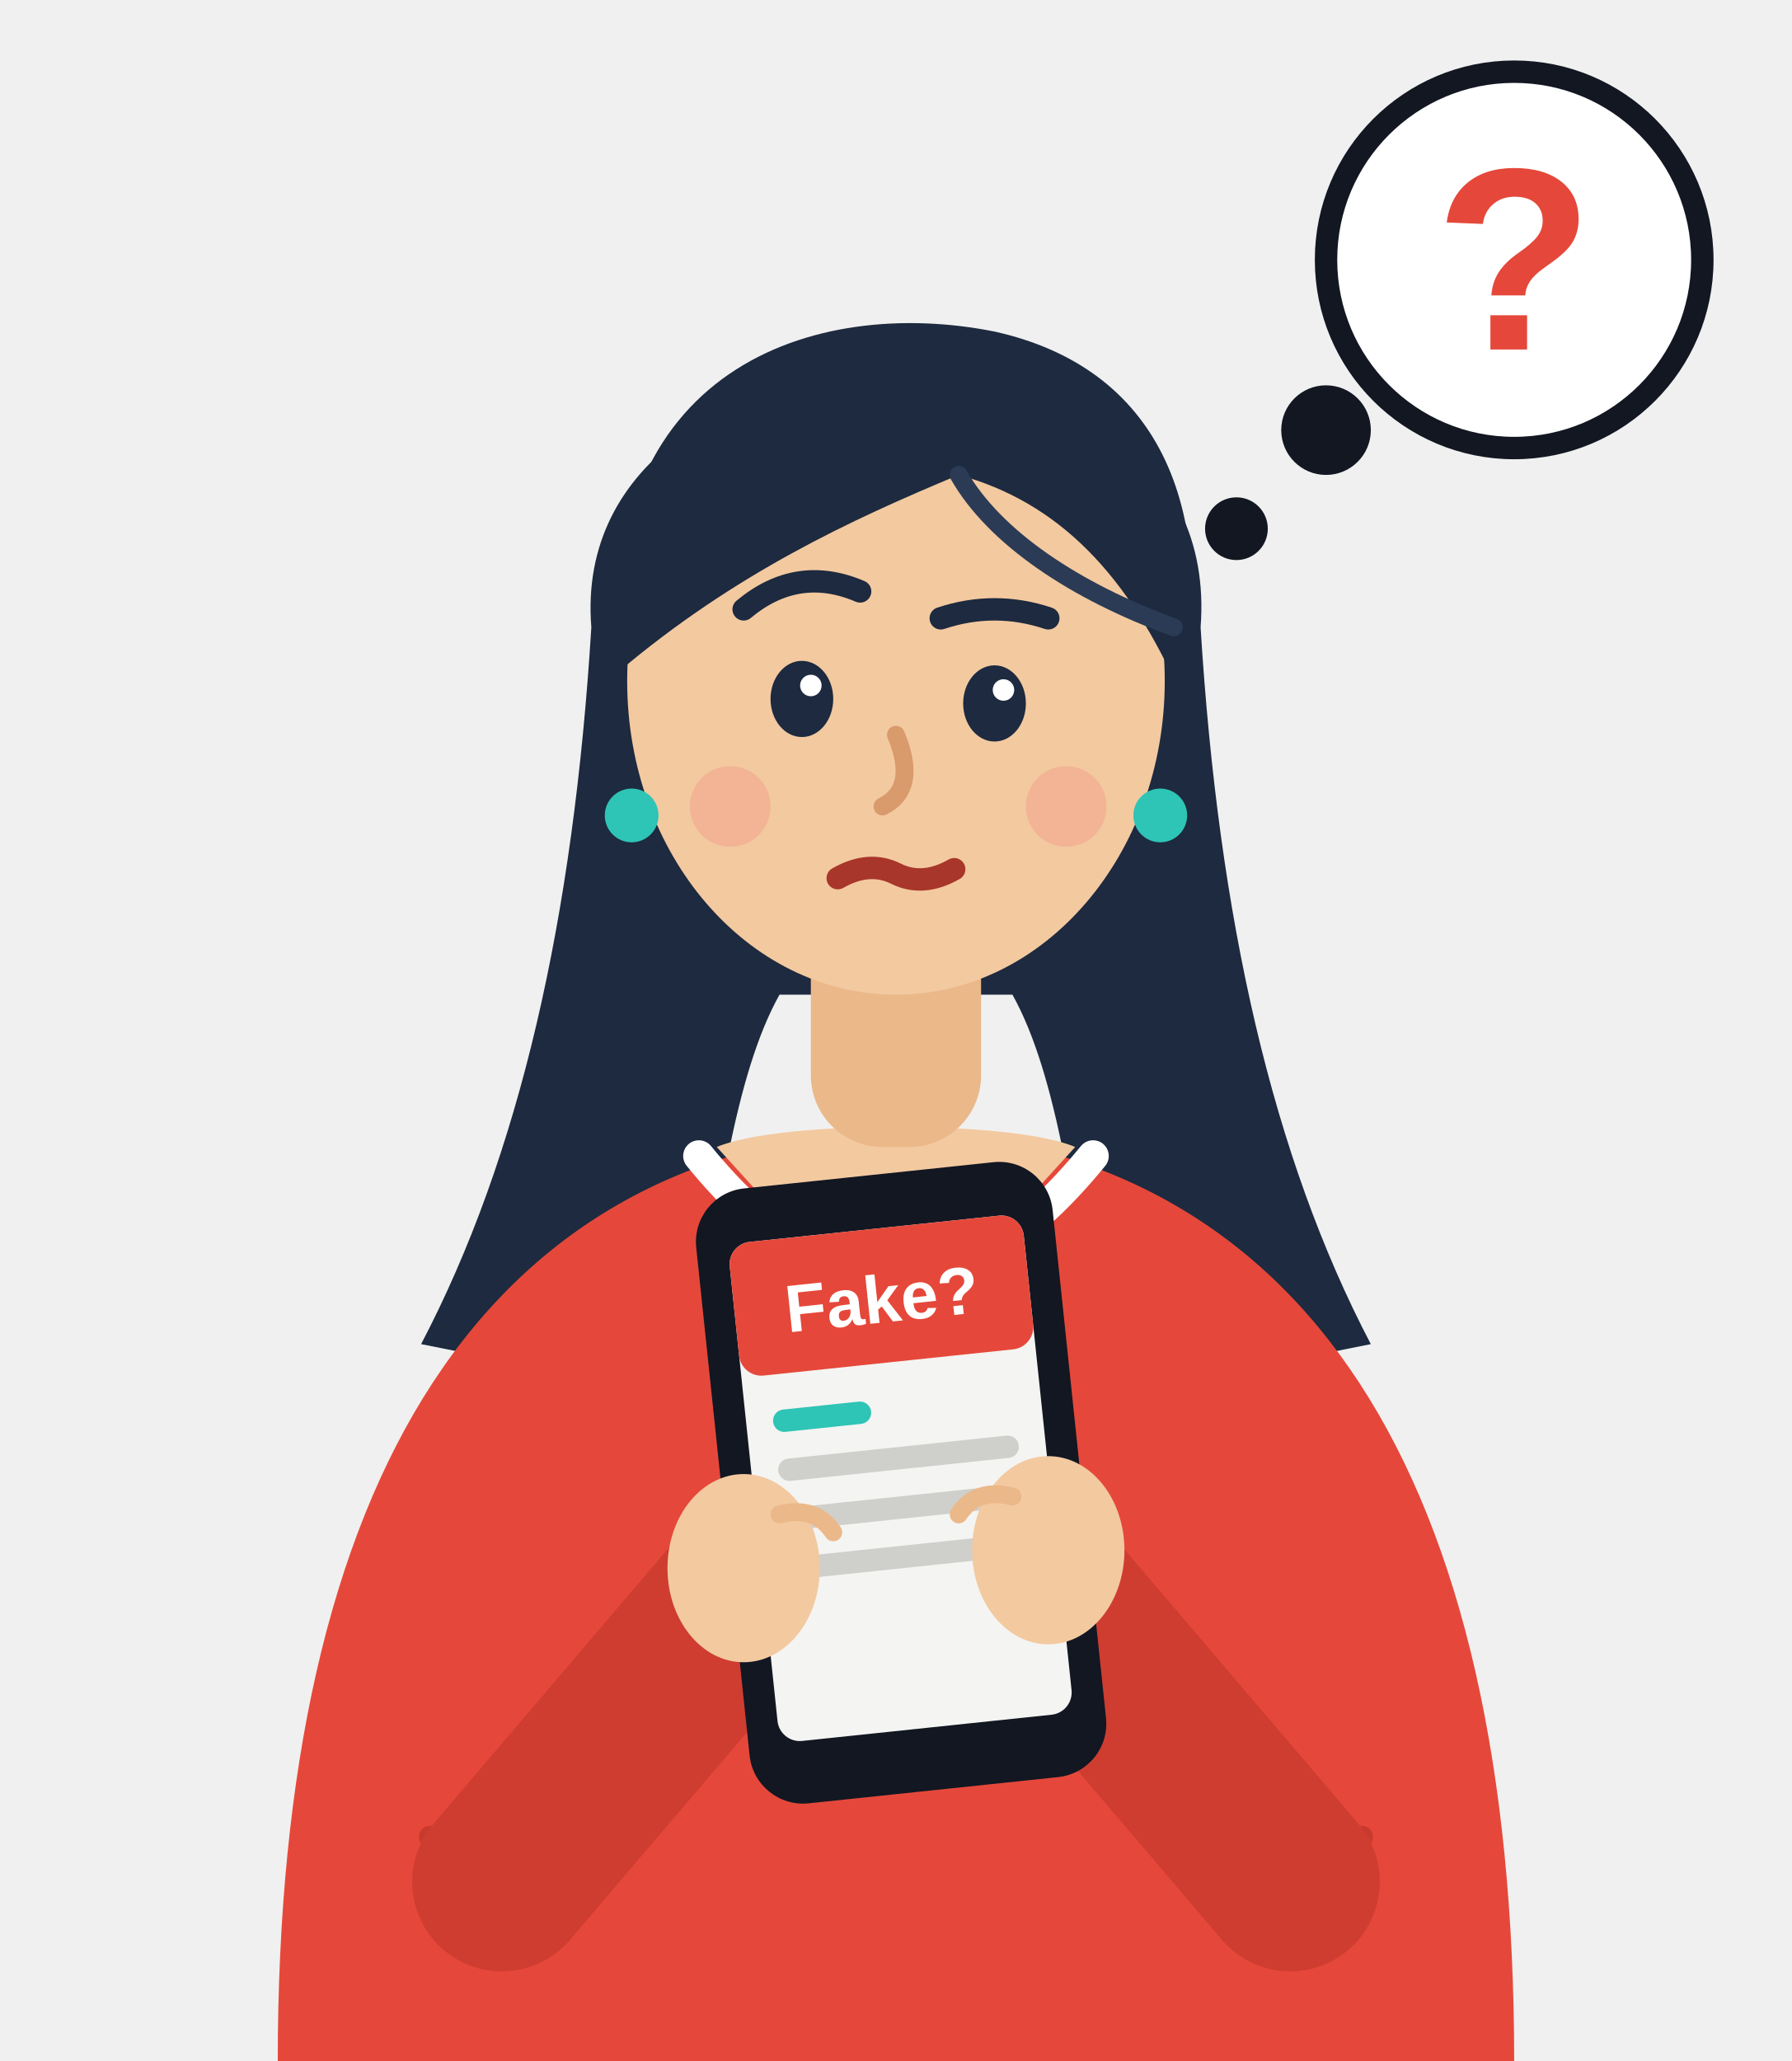
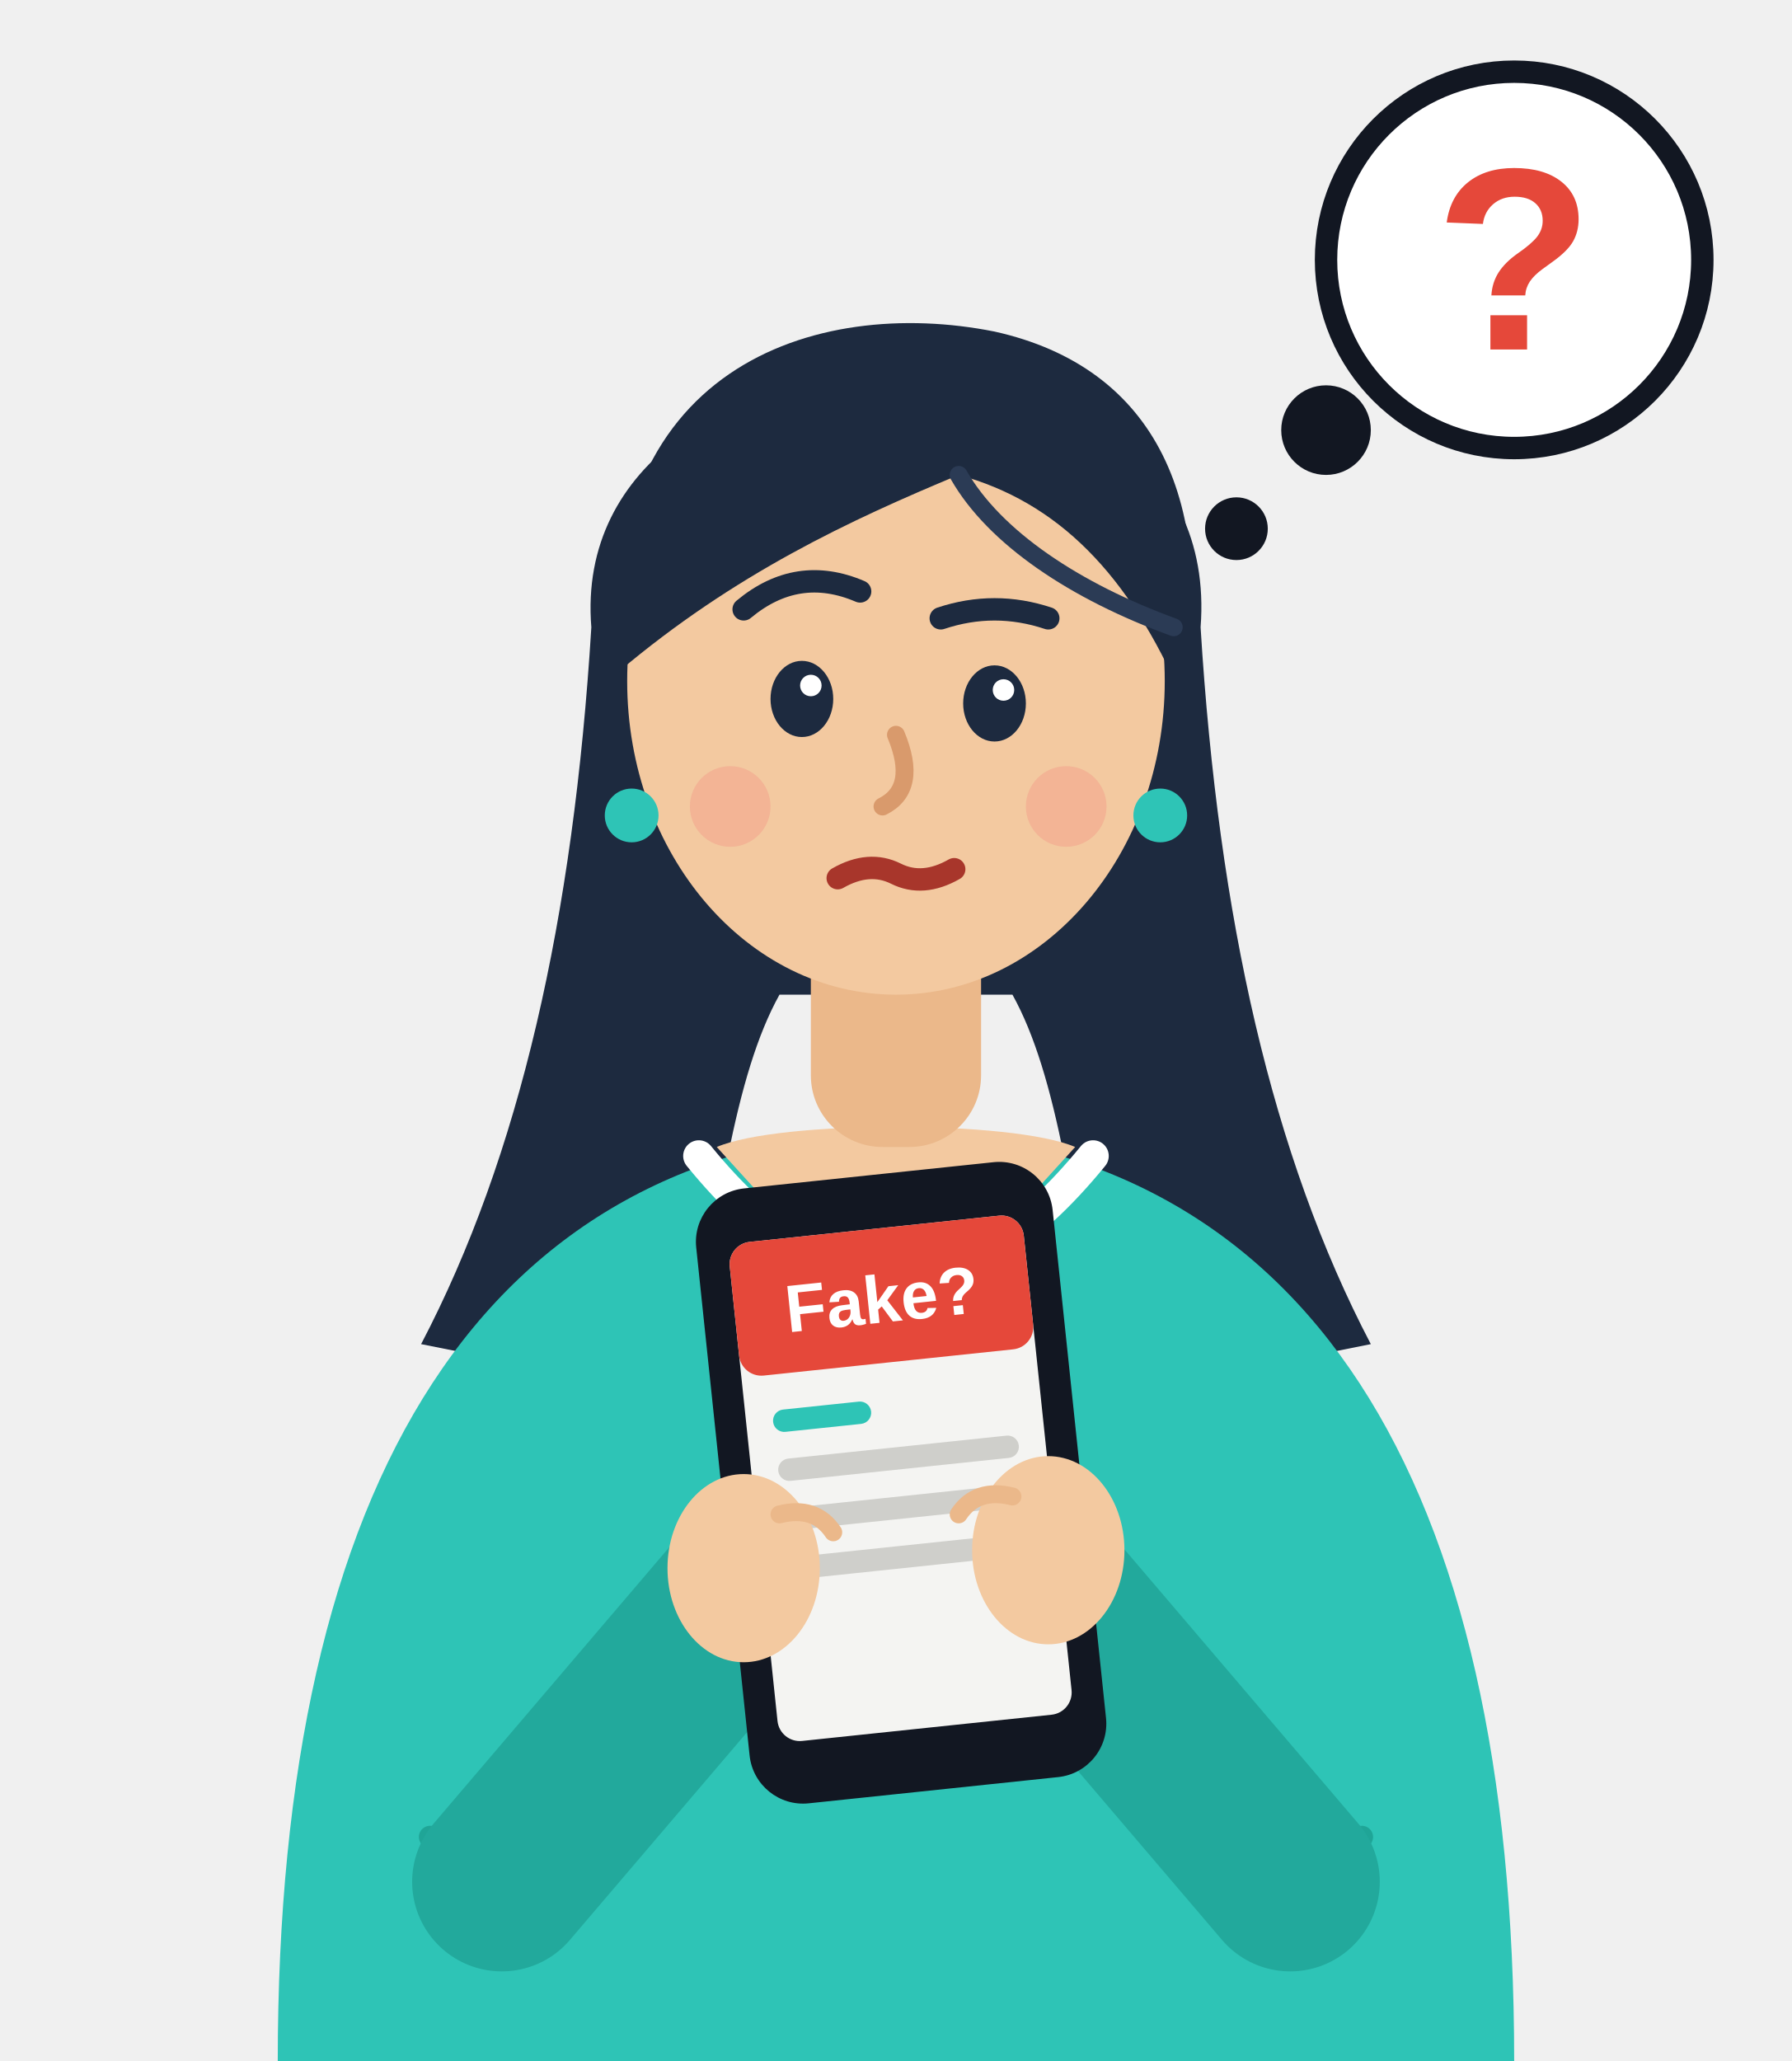
<svg xmlns="http://www.w3.org/2000/svg" viewBox="0 0 400 460">
  <circle cx="276" cy="118" r="7" fill="#121722" />
  <circle cx="296" cy="96" r="10" fill="#121722" />
  <circle cx="338" cy="58" r="42" fill="#fff" stroke="#121722" stroke-width="5" />
  <text x="338" y="78" text-anchor="middle" font-family="Arial Black,Arial,sans-serif" font-weight="900" font-size="58" fill="#E5483A">?</text>
  <path d="M132 140C126 66 274 62 268 140C272 205 284 258 306 300L246 312C240 270 236 240 226 222H174C164 240 160 270 154 312L94 300C116 258 128 205 132 140Z" fill="#1D2A3F" />
-   <path d="M62 460C62 330 108 256 200 252C292 256 338 330 338 460Z" fill="#E5483A" />
+   <path d="M62 460C62 330 108 256 200 252C292 256 338 330 338 460Z" fill="#2EC4B6" />
  <path d="M160 256L200 300L240 256C226 250 174 250 160 256Z" fill="#F3C9A0" />
  <path d="M156 258Q200 312 244 258" fill="none" stroke="#fff" stroke-width="7" stroke-linecap="round" />
-   <path d="M96 410Q120 420 140 412M304 410Q280 420 260 412" fill="none" stroke="#C93A2E" stroke-width="5" stroke-linecap="round" />
+   <path d="M96 410Q120 420 140 412M304 410Q280 420 260 412" fill="none" stroke="#1FA597" stroke-width="5" stroke-linecap="round" />
  <rect x="181" y="200" width="38" height="56" rx="16" fill="#EBB88A" />
  <ellipse cx="200" cy="152" rx="60" ry="70" fill="#F3C9A0" />
  <path d="M138 150C132 82 182 66 222 74C258 82 272 112 264 156C252 128 236 112 214 106C190 116 164 128 138 150Z" fill="#1D2A3F" />
  <path d="M214 106C222 120 240 132 262 140" fill="none" stroke="#2B3B55" stroke-width="4" stroke-linecap="round" />
  <circle cx="141" cy="182" r="6" fill="#2EC4B6" />
  <circle cx="259" cy="182" r="6" fill="#2EC4B6" />
  <path d="M166 136Q178 126 192 132" stroke="#1D2A3F" stroke-width="5" fill="none" stroke-linecap="round" />
  <path d="M210 138Q222 134 234 138" stroke="#1D2A3F" stroke-width="5" fill="none" stroke-linecap="round" />
  <ellipse cx="179" cy="156" rx="7" ry="8.5" fill="#1D2A3F" />
  <ellipse cx="222" cy="157" rx="7" ry="8.5" fill="#1D2A3F" />
  <circle cx="181" cy="153" r="2.4" fill="#fff" />
  <circle cx="224" cy="154" r="2.4" fill="#fff" />
  <path d="M200 164Q205 176 197 180" stroke="#D99A6C" stroke-width="4" fill="none" stroke-linecap="round" />
  <path d="M187 196Q194 192 200 195T213 194" stroke="#A8362B" stroke-width="5" fill="none" stroke-linecap="round" />
  <circle cx="163" cy="180" r="9" fill="#F2A28C" opacity=".55" />
  <circle cx="238" cy="180" r="9" fill="#F2A28C" opacity=".55" />
-   <path d="M112 420L170 352" stroke="#CF3D30" stroke-width="40" stroke-linecap="round" />
-   <path d="M288 420L230 352" stroke="#CF3D30" stroke-width="40" stroke-linecap="round" />
+   <path d="M112 420L170 352" stroke="#22A99C" stroke-width="40" stroke-linecap="round" />
+   <path d="M288 420L230 352" stroke="#22A99C" stroke-width="40" stroke-linecap="round" />
  <g transform="rotate(-6 200 320)">
    <rect x="160" y="262" width="80" height="138" rx="12" fill="#121722" />
    <rect x="167" y="274" width="66" height="112" rx="5" fill="#F4F4F2" />
    <rect x="167" y="274" width="66" height="30" rx="5" fill="#E5483A" />
    <text x="200" y="295" text-anchor="middle" font-family="Arial,Helvetica,sans-serif" font-weight="700" font-size="15" fill="#fff">Fake?</text>
    <rect x="173" y="312" width="22" height="5" rx="2.5" fill="#2EC4B6" />
    <rect x="173" y="323" width="54" height="5" rx="2.5" fill="#CFCFCB" />
    <rect x="173" y="334" width="46" height="5" rx="2.5" fill="#CFCFCB" />
    <rect x="173" y="345" width="54" height="5" rx="2.5" fill="#CFCFCB" />
  </g>
  <ellipse cx="166" cy="350" rx="17" ry="21" fill="#F3C9A0" />
  <ellipse cx="234" cy="346" rx="17" ry="21" fill="#F3C9A0" />
  <path d="M174 338q8 -2 12 4M226 334q-8 -2 -12 4" stroke="#EBB88A" stroke-width="4" fill="none" stroke-linecap="round" />
</svg>
